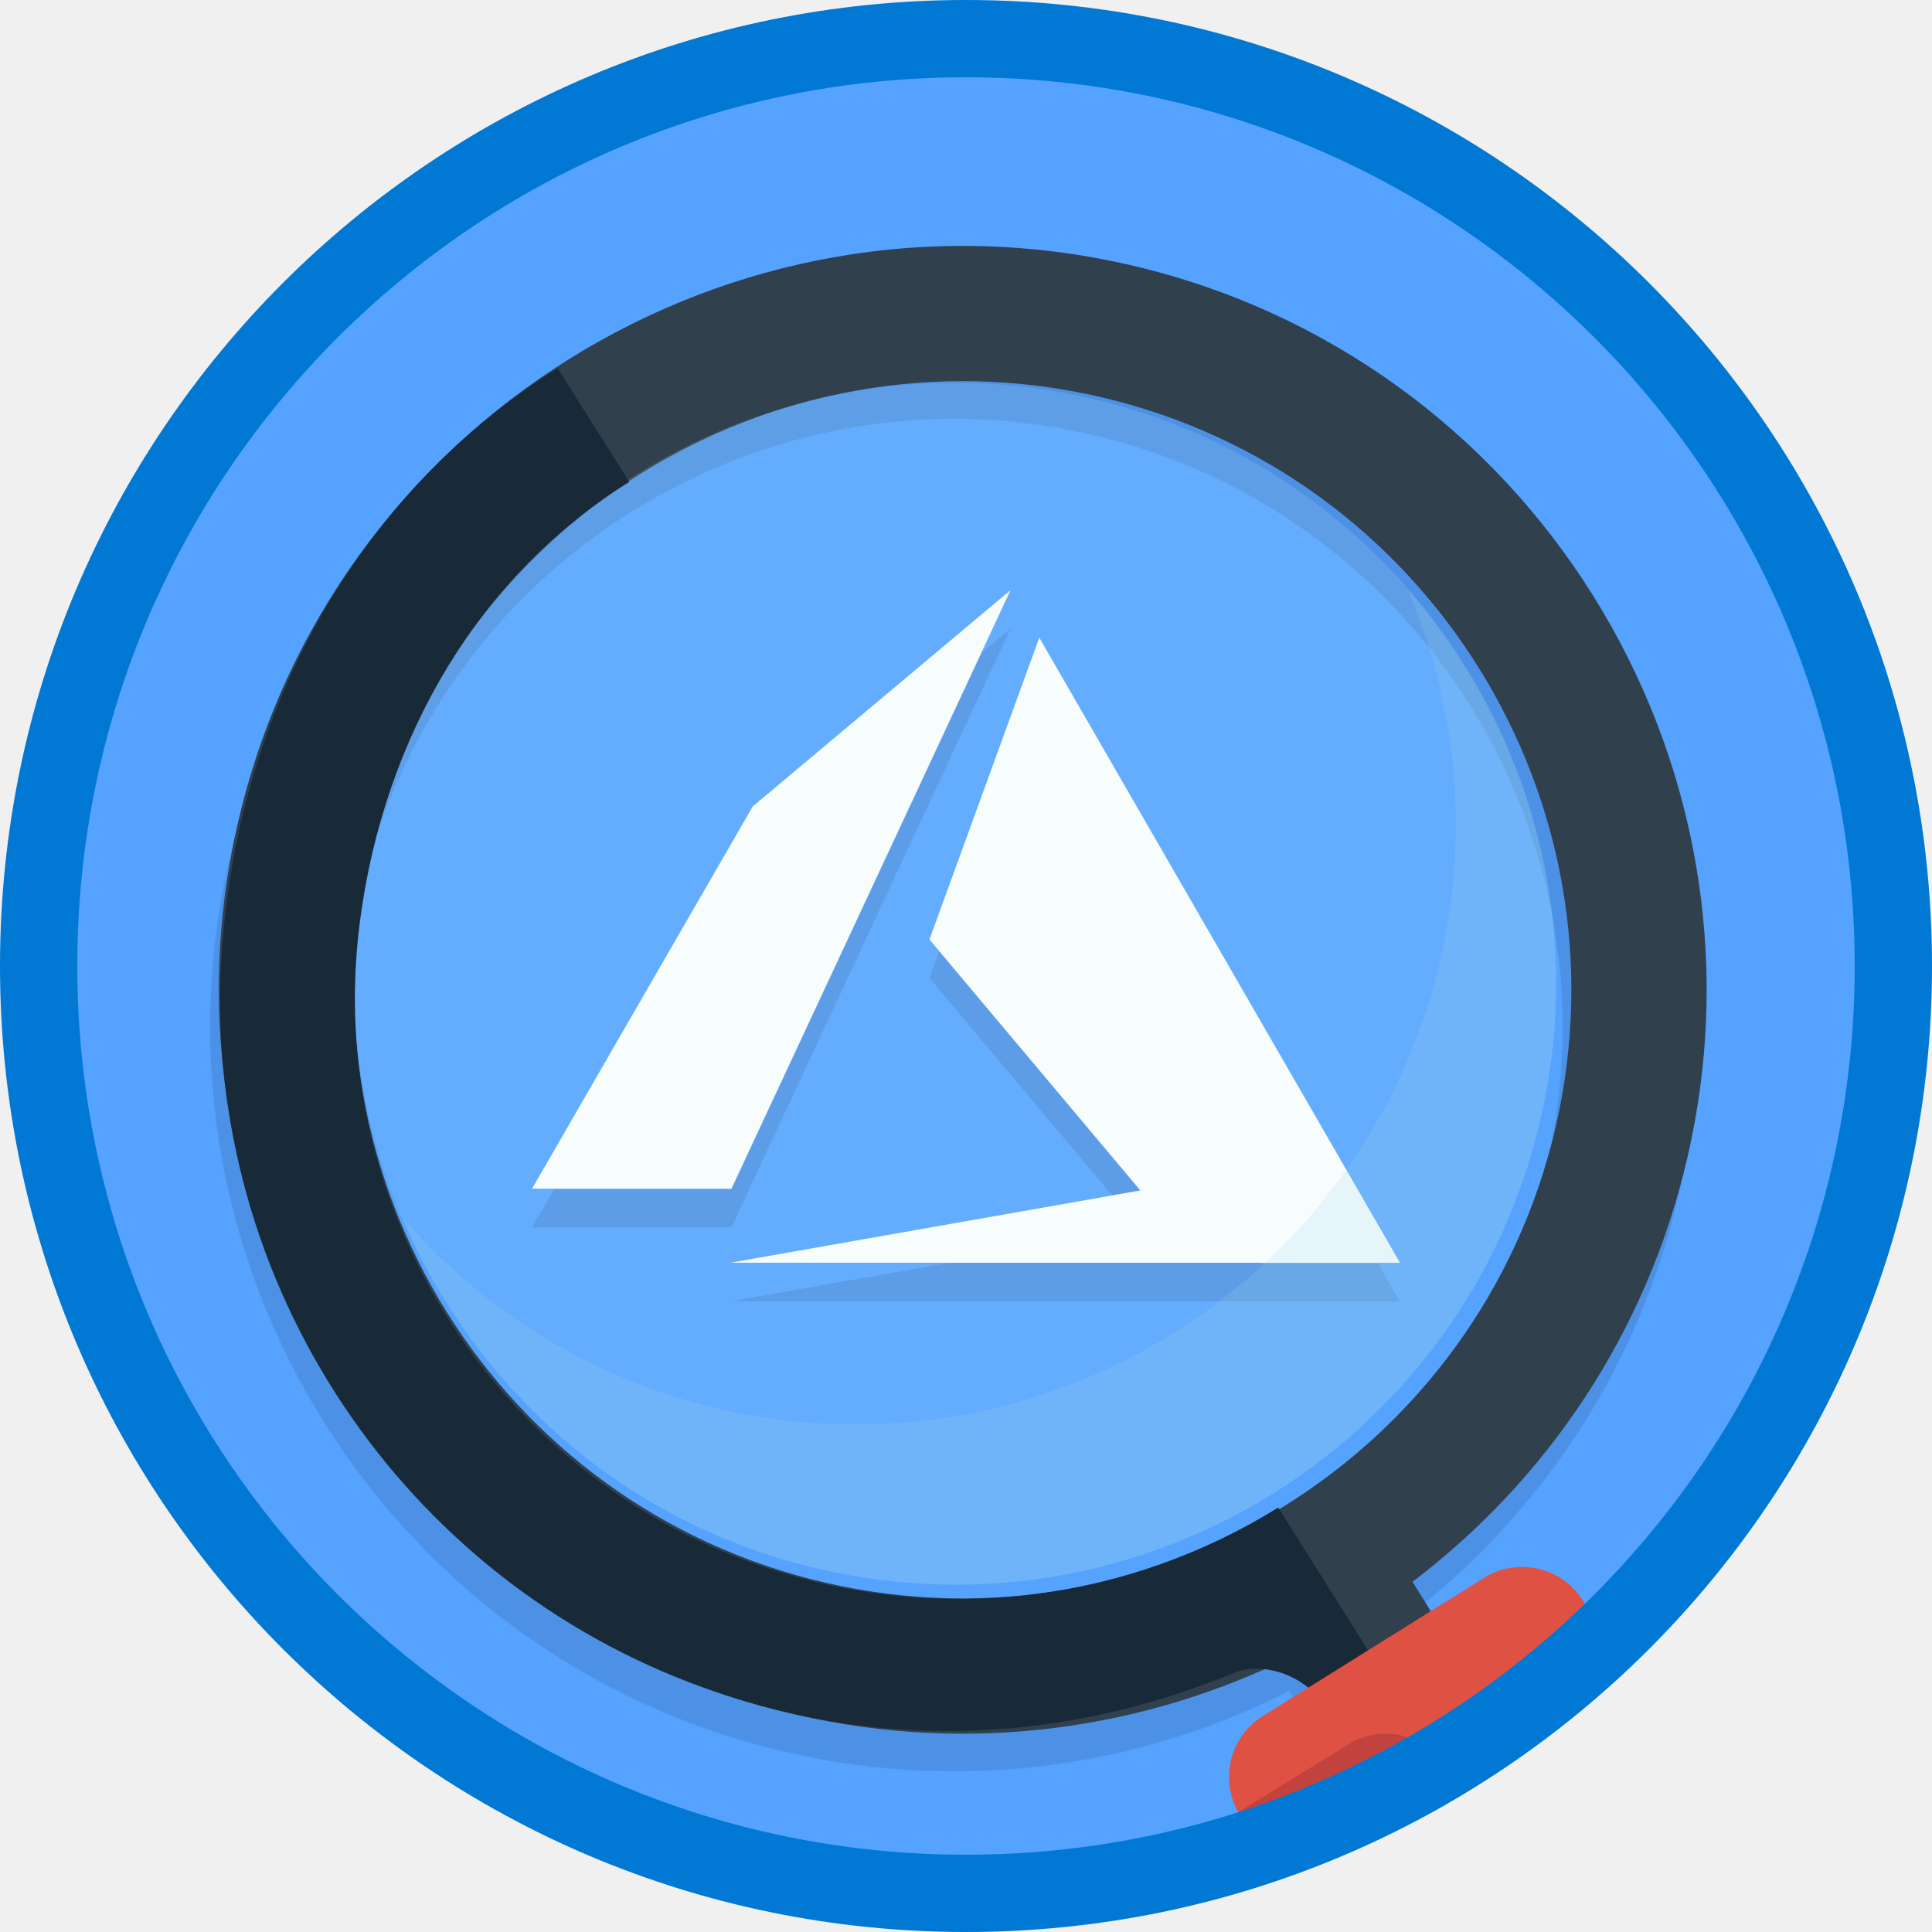
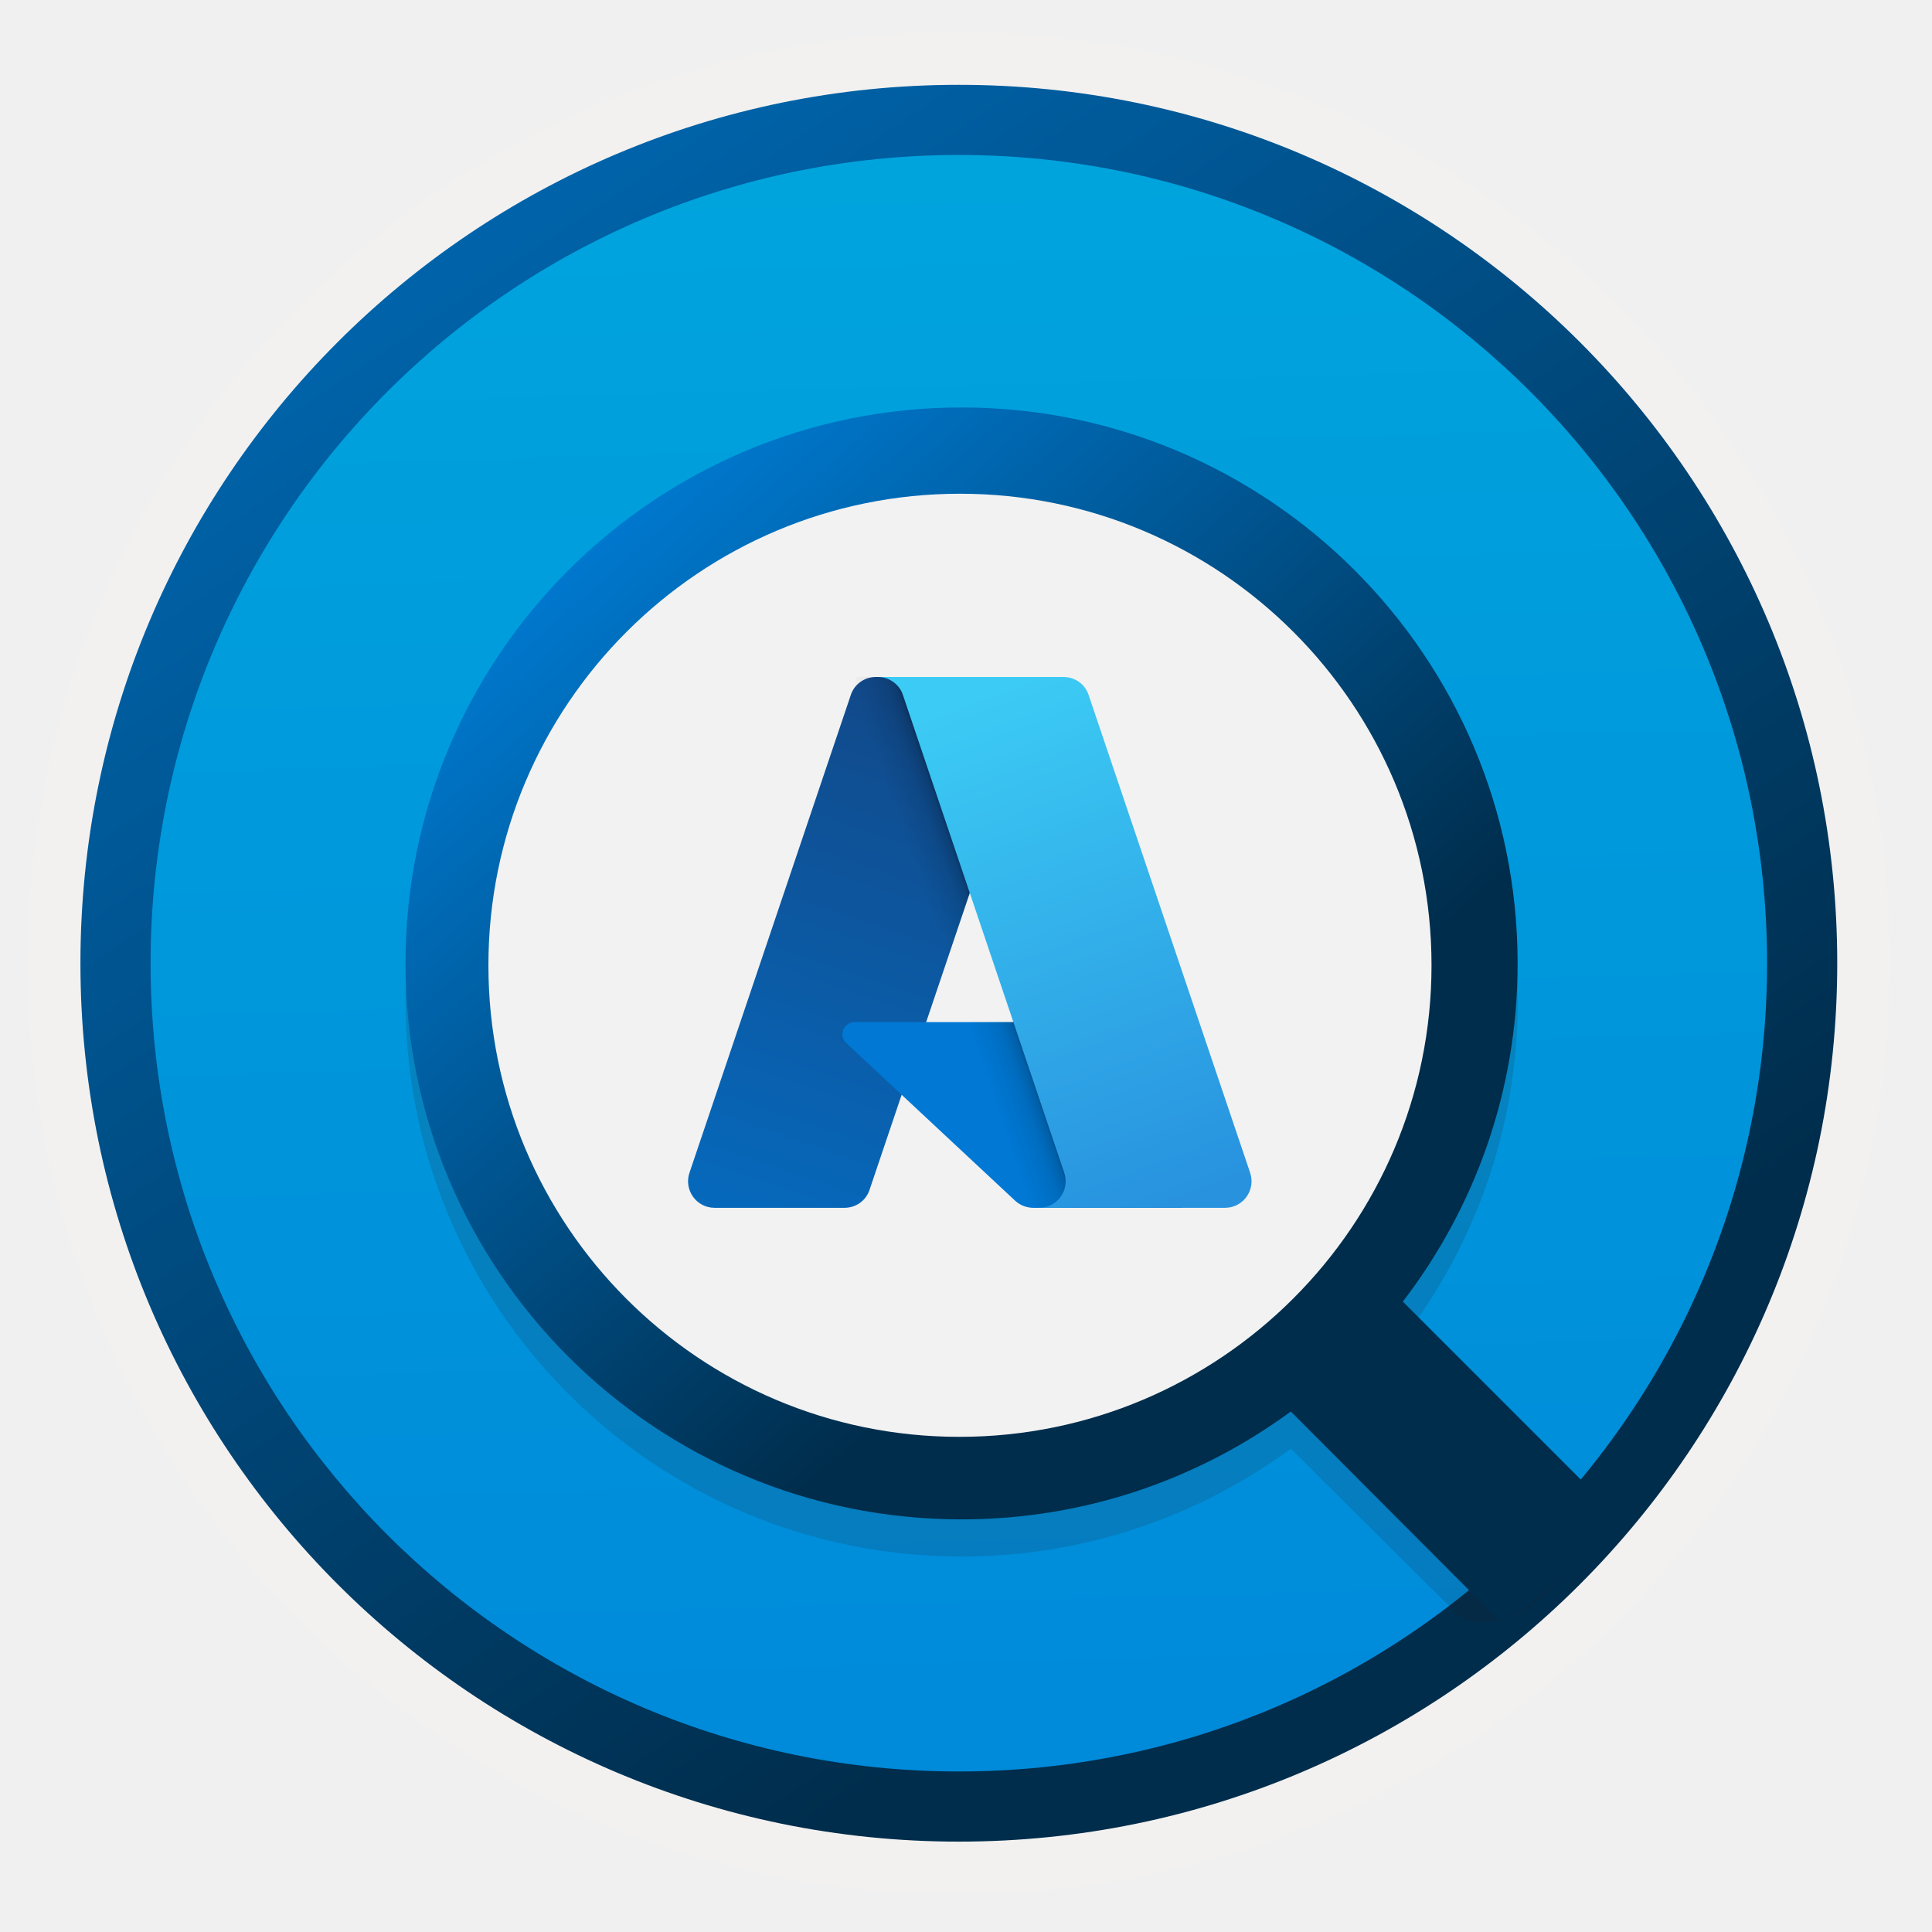
- <svg xmlns="http://www.w3.org/2000/svg" xmlns:xlink="http://www.w3.org/1999/xlink" width="100px" height="100px" viewBox="0 0 100 100" version="1.1">
+ <svg xmlns="http://www.w3.org/2000/svg" width="103" height="103" viewBox="0 0 103 103" fill="none">
+   <path d="M51.118 98.162C25.268 98.162 4.308 77.212 4.308 51.352C4.308 25.492 25.268 4.542 51.118 4.542C76.968 4.542 97.928 25.502 97.928 51.352C97.928 77.202 76.968 98.162 51.118 98.162Z" fill="url(#paint0_linear)" />
+   <path fill-rule="evenodd" clip-rule="evenodd" d="M97.017 51.352C97.017 76.702 76.468 97.252 51.117 97.252C25.767 97.252 5.218 76.702 5.218 51.352C5.218 26.002 25.767 5.452 51.117 5.452C76.468 5.452 97.017 26.002 97.017 51.352ZM51.117 1.712C78.537 1.712 100.758 23.932 100.758 51.352C100.758 78.772 78.528 100.992 51.117 100.992C23.698 100.992 1.478 78.762 1.478 51.352C1.478 23.932 23.698 1.712 51.117 1.712Z" fill="#F2F1F0" />
+   <path fill-rule="evenodd" clip-rule="evenodd" d="M94.208 51.352C94.208 75.152 74.918 94.442 51.118 94.442C27.318 94.442 8.028 75.152 8.028 51.352C8.028 27.552 27.318 8.262 51.118 8.262C74.918 8.262 94.208 27.552 94.208 51.352ZM51.118 4.522C76.978 4.522 97.948 25.492 97.948 51.352C97.948 77.212 76.978 98.182 51.118 98.182C25.258 98.182 4.288 77.212 4.288 51.352C4.288 25.492 25.248 4.522 51.118 4.522Z" fill="url(#paint1_linear)" />
+   <path opacity="0.15" d="M83.908 80.422L74.798 71.372C78.638 66.372 80.918 60.122 80.918 53.342C80.918 36.962 67.628 23.702 51.268 23.702C34.908 23.702 21.618 36.962 21.618 53.342C21.618 69.722 34.878 82.982 51.258 82.982C57.828 82.982 63.878 80.852 68.818 77.232L77.978 86.342C77.978 86.342 80.298 87.252 82.728 84.672C85.158 82.102 83.908 80.422 83.908 80.422ZM26.038 53.452C26.038 39.572 37.298 28.312 51.178 28.312C65.058 28.312 76.318 39.572 76.318 53.452C76.318 67.332 65.028 78.592 51.148 78.592C37.268 78.592 26.038 67.332 26.038 53.452Z" fill="#1F1D20" />
+   <path d="M50.978 78.792C66.108 78.792 78.378 66.522 78.378 51.392C78.378 36.262 66.108 23.992 50.978 23.992C35.848 23.992 23.578 36.262 23.578 51.392C23.578 66.522 35.848 78.792 50.978 78.792Z" fill="#F2F2F2" />
+   <path d="M85.828 80.432L74.788 69.392C78.628 64.392 80.908 58.142 80.908 51.362C80.908 34.982 67.618 21.722 51.258 21.722C34.898 21.722 21.618 34.982 21.618 51.362C21.618 67.742 34.878 81.002 51.258 81.002C57.828 81.002 63.878 78.872 68.818 75.252L79.888 86.352C79.888 86.352 81.008 86.362 83.448 83.792C85.878 81.212 85.828 80.432 85.828 80.432ZM26.038 51.462C26.038 37.582 37.298 26.322 51.178 26.322C65.058 26.322 76.318 37.582 76.318 51.462C76.318 65.342 65.028 76.602 51.148 76.602C37.268 76.602 26.038 65.342 26.038 51.462Z" fill="url(#paint2_linear)" />
+   <path d="M45.358 37.052C45.548 36.472 46.088 36.092 46.698 36.092H55.588L46.358 63.432C46.168 64.012 45.628 64.392 45.018 64.392H38.098C37.128 64.392 36.448 63.442 36.758 62.522L45.358 37.052Z" fill="url(#paint3_linear)" />
+   <path d="M59.568 54.492H45.558C44.968 54.492 44.688 55.212 45.118 55.612L54.118 64.012C54.378 64.252 54.728 64.392 55.088 64.392H63.018L59.568 54.492Z" fill="#0078D4" />
+   <path d="M55.588 36.092H45.678L36.128 64.392H46.038L48.068 58.362L54.528 64.392H63.018L59.568 54.482H49.378L55.588 36.092Z" fill="url(#paint4_linear)" />
+   <path d="M58.038 37.052C57.848 36.472 57.308 36.092 56.698 36.092H46.748H46.798C47.408 36.092 47.948 36.482 48.138 37.052L56.738 62.522C57.048 63.442 56.368 64.392 55.398 64.392H55.248H65.308C66.278 64.392 66.958 63.442 66.648 62.522L58.038 37.052Z" fill="url(#paint5_linear)" />
  <defs>
-     <rect id="path-1" x="0" y="0" width="96" height="96" rx="48" />
-     <filter x="-8.9%" y="-11.4%" width="117.8%" height="122.9%" filterUnits="objectBoundingBox" id="filter-3">
-       <feOffset dx="0" dy="2" in="SourceAlpha" result="shadowOffsetOuter1" />
-       <feColorMatrix values="0 0 0 0 0   0 0 0 0 0   0 0 0 0 0  0 0 0 0.101 0" type="matrix" in="shadowOffsetOuter1" result="shadowMatrixOuter1" />
-       <feMerge>
-         <feMergeNode in="shadowMatrixOuter1" />
-         <feMergeNode in="SourceGraphic" />
-       </feMerge>
-     </filter>
-     <path d="M7,64.5 C7,47.131 21.122,33 38.5,33 C55.86,33 70,47.131 70,64.5 C70,81.869 55.86,96 38.5,96 C21.122,96 7,81.869 7,64.5 Z M68.075,89.121 C73.64,82.443 77,73.857 77,64.5 C77,43.271 59.727,26 38.5,26 C17.273,26 1.36424205e-12,43.271 1.36424205e-12,64.5 C1.36424205e-12,85.729 17.273,103 38.5,103 C47.862,103 56.438,99.642 63.123,94.07 L67.903,98.845 L72.838,93.896 L68.075,89.121 Z" id="path-4" />
-     <filter x="-1.3%" y="-1.3%" width="102.6%" height="105.2%" filterUnits="objectBoundingBox" id="filter-5">
-       <feOffset dx="0" dy="2" in="SourceAlpha" result="shadowOffsetOuter1" />
-       <feColorMatrix values="0 0 0 0 0   0 0 0 0 0   0 0 0 0 0  0 0 0 0.103 0" type="matrix" in="shadowOffsetOuter1" />
-     </filter>
+     <linearGradient id="paint0_linear" x1="49.348" y1="-13.438" x2="53.33" y2="132.332" gradientUnits="userSpaceOnUse">
+       <stop stop-color="#00ABDE" />
+       <stop offset="1" stop-color="#007ED8" />
+     </linearGradient>
+     <linearGradient id="paint1_linear" x1="2.551" y1="-20.273" x2="98.079" y2="120.609" gradientUnits="userSpaceOnUse">
+       <stop stop-color="#007ED8" />
+       <stop offset="0.707" stop-color="#002D4C" />
+     </linearGradient>
+     <linearGradient id="paint2_linear" x1="29.204" y1="26.317" x2="74.986" y2="78.31" gradientUnits="userSpaceOnUse">
+       <stop stop-color="#007ED8" />
+       <stop offset="0.707" stop-color="#002D4C" />
+     </linearGradient>
+     <linearGradient id="paint3_linear" x1="49.938" y1="38.189" x2="40.707" y2="65.46" gradientUnits="userSpaceOnUse">
+       <stop stop-color="#114A8B" />
+       <stop offset="1" stop-color="#0669BC" />
+     </linearGradient>
+     <linearGradient id="paint4_linear" x1="52.755" y1="50.787" x2="50.566" y2="51.533" gradientUnits="userSpaceOnUse">
+       <stop stop-opacity="0.3" />
+       <stop offset="0.071" stop-opacity="0.2" />
+       <stop offset="0.321" stop-opacity="0.1" />
+       <stop offset="0.623" stop-opacity="0.05" />
+       <stop offset="1" stop-opacity="0" />
+     </linearGradient>
+     <linearGradient id="paint5_linear" x1="51.631" y1="37.393" x2="61.764" y2="64.39" gradientUnits="userSpaceOnUse">
+       <stop stop-color="#3CCBF4" />
+       <stop offset="1" stop-color="#2892DF" />
+     </linearGradient>
  </defs>
-   <g id="Badges" stroke="none" stroke-width="1" fill="none" fill-rule="evenodd">
-     <g id="Azure-SFA-Generalist-1" transform="translate(-50, -260)">
-       <g id="Azure-SFA-Generalist/azure-generalist-introduction" transform="translate(50, 260)">
-         <g id="Mask" transform="translate(2, 3)">
-           <mask id="mask-2" fill="white">
-             <use xlink:href="#path-1" />
-           </mask>
-           <use id="BG" fill="#55A2FF" xlink:href="#path-1" />
-           <g id="Azure-black" filter="url(#filter-3)" mask="url(#mask-2)" fill="#FFFFFF">
-             <g transform="translate(25.53718, 27.40412)" id="Path">
-               <polygon points="10.263 34.954 44.926 34.958 26.257 2.601 20.571 18.223 31.49 31.213" />
-               <polygon points="24.769 0.14 11.424 11.337 0 31.125 10.305 31.125 10.305 31.157" />
-             </g>
-           </g>
-           <g id="Magnifying-Glass" mask="url(#mask-2)">
-             <g transform="translate(55.252, 42.76128) rotate(13) translate(-55.252, -42.76128) translate(10.752, -14.73872)">
-               <g id="Fill-1292" fill="none">
-                 <use fill="black" fill-opacity="1" filter="url(#filter-5)" xlink:href="#path-4" />
-                 <use fill="#30404D" fill-rule="evenodd" xlink:href="#path-4" />
-               </g>
-               <g id="Group-11" opacity="0.3" stroke-width="1" fill="none" fill-rule="evenodd" transform="translate(6, 33)">
-                 <path d="M63.145,31.281 C63.145,48.455 49.22,62.378 32.047,62.378 C14.875,62.378 0.95,48.455 0.95,31.281 C0.95,14.108 14.875,0.183 32.047,0.183 C49.22,0.183 63.145,14.108 63.145,31.281" id="Fill-1290" fill="#C7E7F1" opacity="0.463" />
-                 <path d="M50.291,6.132 C54.006,11.259 56.234,17.548 56.234,24.37 C56.234,41.545 42.31,55.468 25.137,55.468 C18.313,55.468 12.024,53.244 6.893,49.52 C12.542,57.299 21.699,62.378 32.047,62.378 C49.22,62.378 63.145,48.455 63.145,31.281 C63.145,20.929 58.066,11.784 50.291,6.132" id="Fill-1293" fill="#ABDCEC" />
-               </g>
-               <path d="M60.106,95.811 C61.481,94.833 63.748,95.119 64.949,96.308 L70,96.442 L60.44,86.939 C54.069,93.273 44.982,96.9 35.095,95.915 C20.438,94.457 8.776,82.75 7.314,68.181 C6.321,58.342 9.397,49.102 15.769,42.769 L10.842,37.876 C2.608,46.072 -1.338,58.179 0.664,71.029 C3.205,87.409 16.364,100.352 32.867,102.625 C43.189,104.047 52.481,101.218 60.106,95.811 Z" id="Fill-1294" fill="#182A37" fill-rule="evenodd" />
-               <path d="M74.2,115 L62.079,102.875 C60.64,101.438 60.64,99.083 62.079,97.645 L71.647,88.079 C73.086,86.64 75.442,86.64 76.881,88.079 L89,100.202 L89,115 L74.2,115 Z" id="Combined-Shape" fill="#DF5142" fill-rule="evenodd" />
-               <path d="M74.343,115 L62,102.813 C62,102.783 62,102.768 62,102.738 L66.774,98.03 C68.163,96.657 70.407,96.657 71.797,98.03 L89,114.998 L74.343,115 Z" id="Combined-Shape" fill="#C2423D" fill-rule="evenodd" />
-             </g>
-           </g>
-         </g>
-         <g id="Azure-Border" stroke="#0078D4" stroke-width="4">
-           <rect x="2" y="2" width="96" height="96" rx="48" />
-         </g>
-       </g>
-     </g>
-   </g>
</svg>
